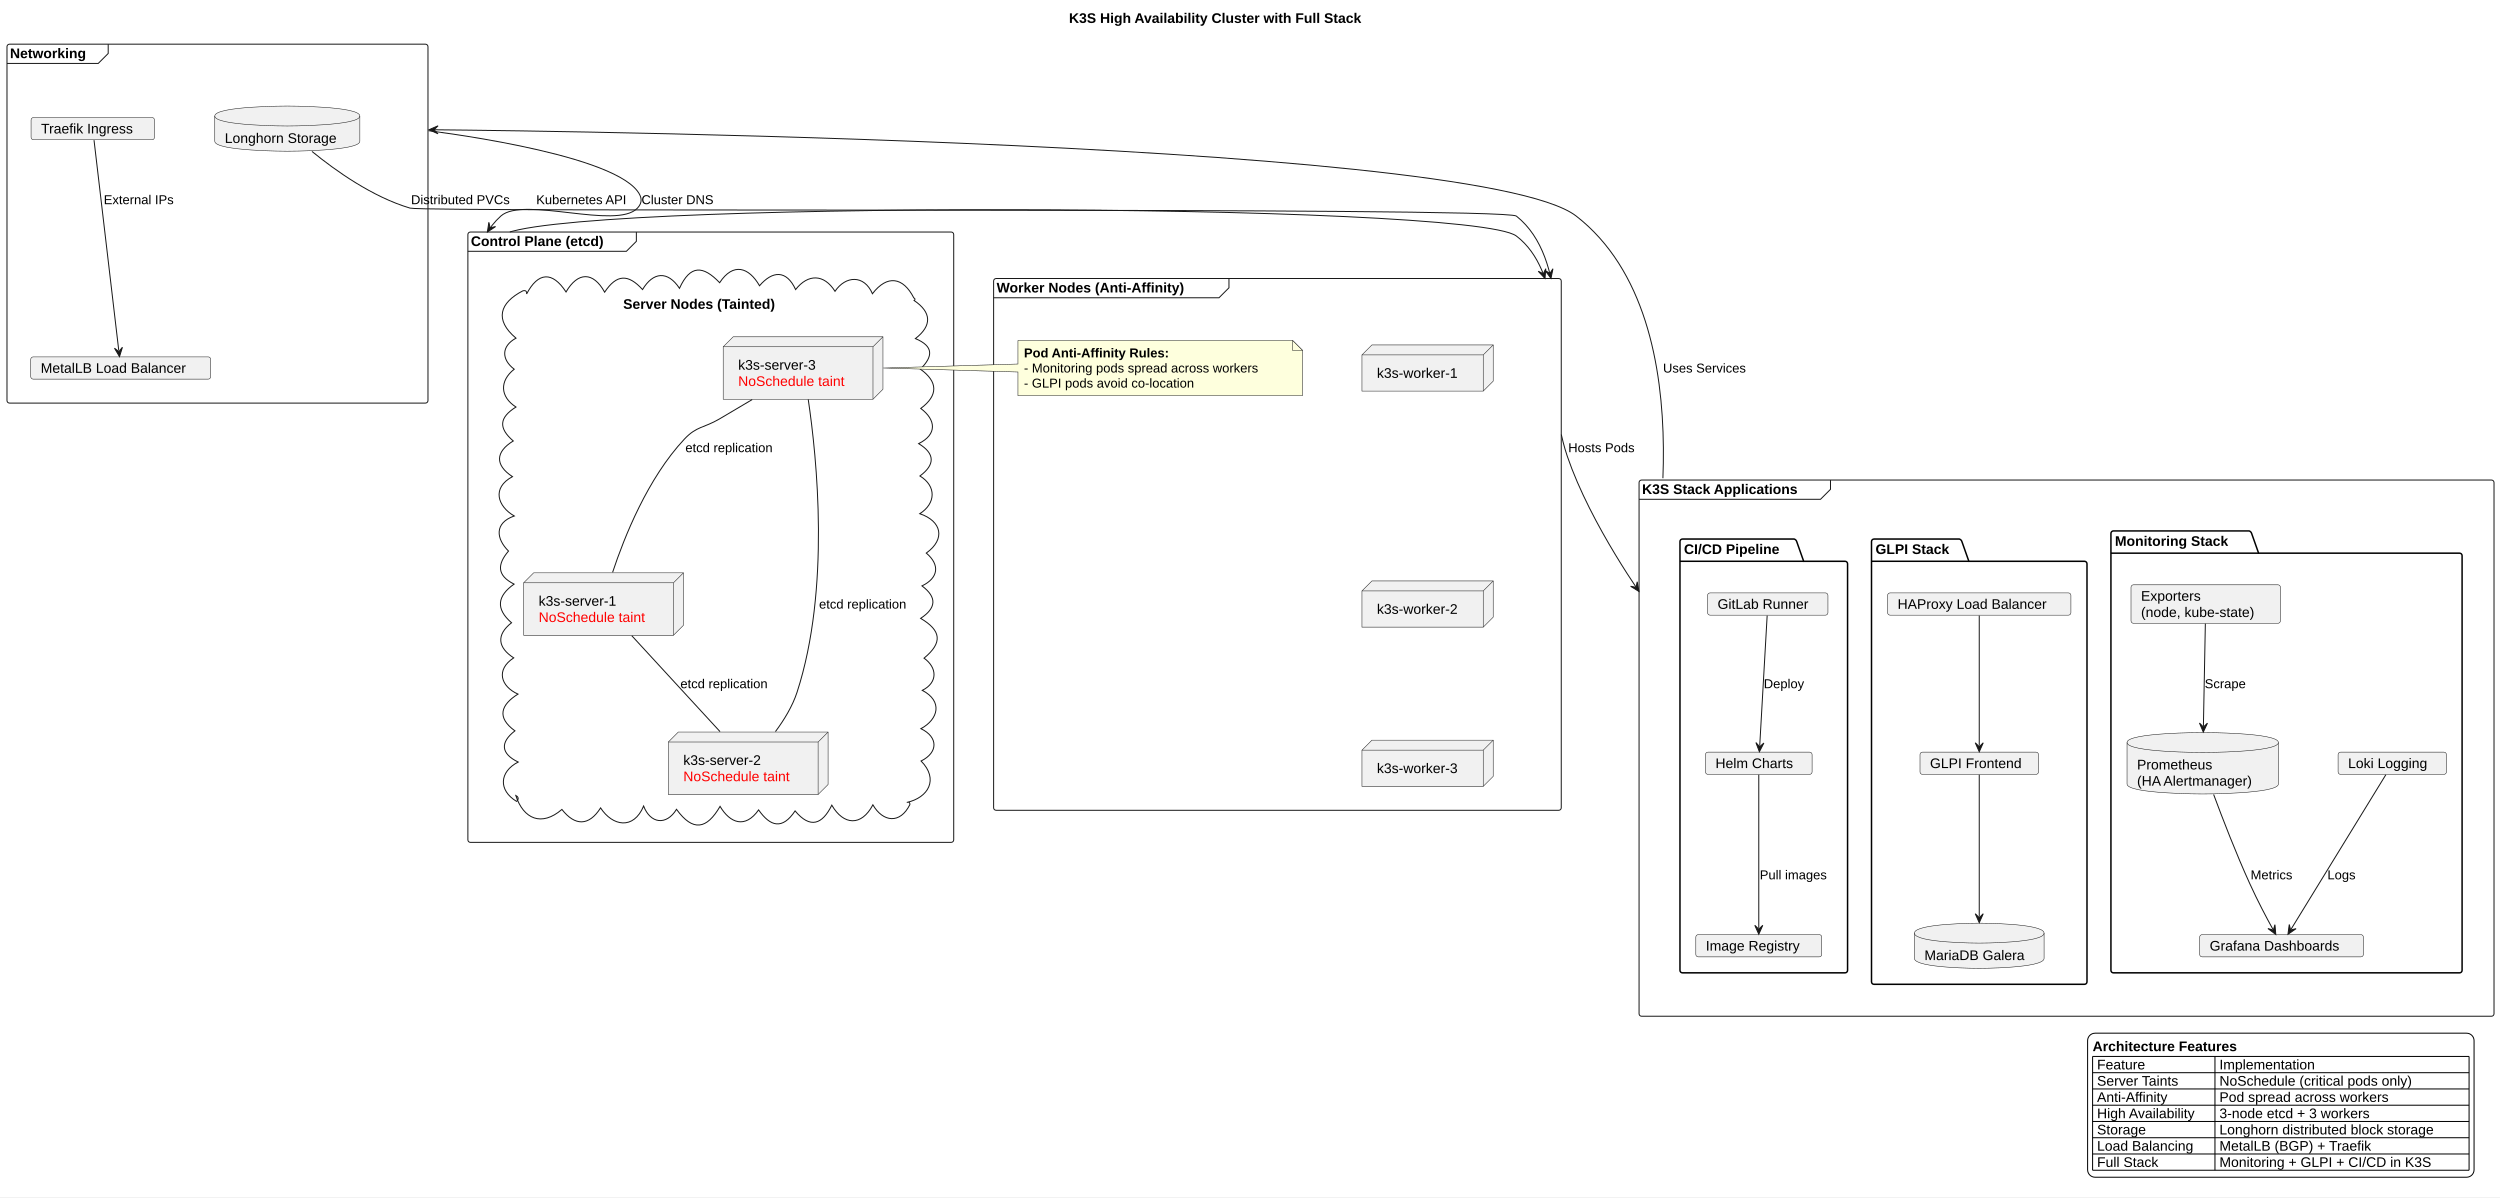
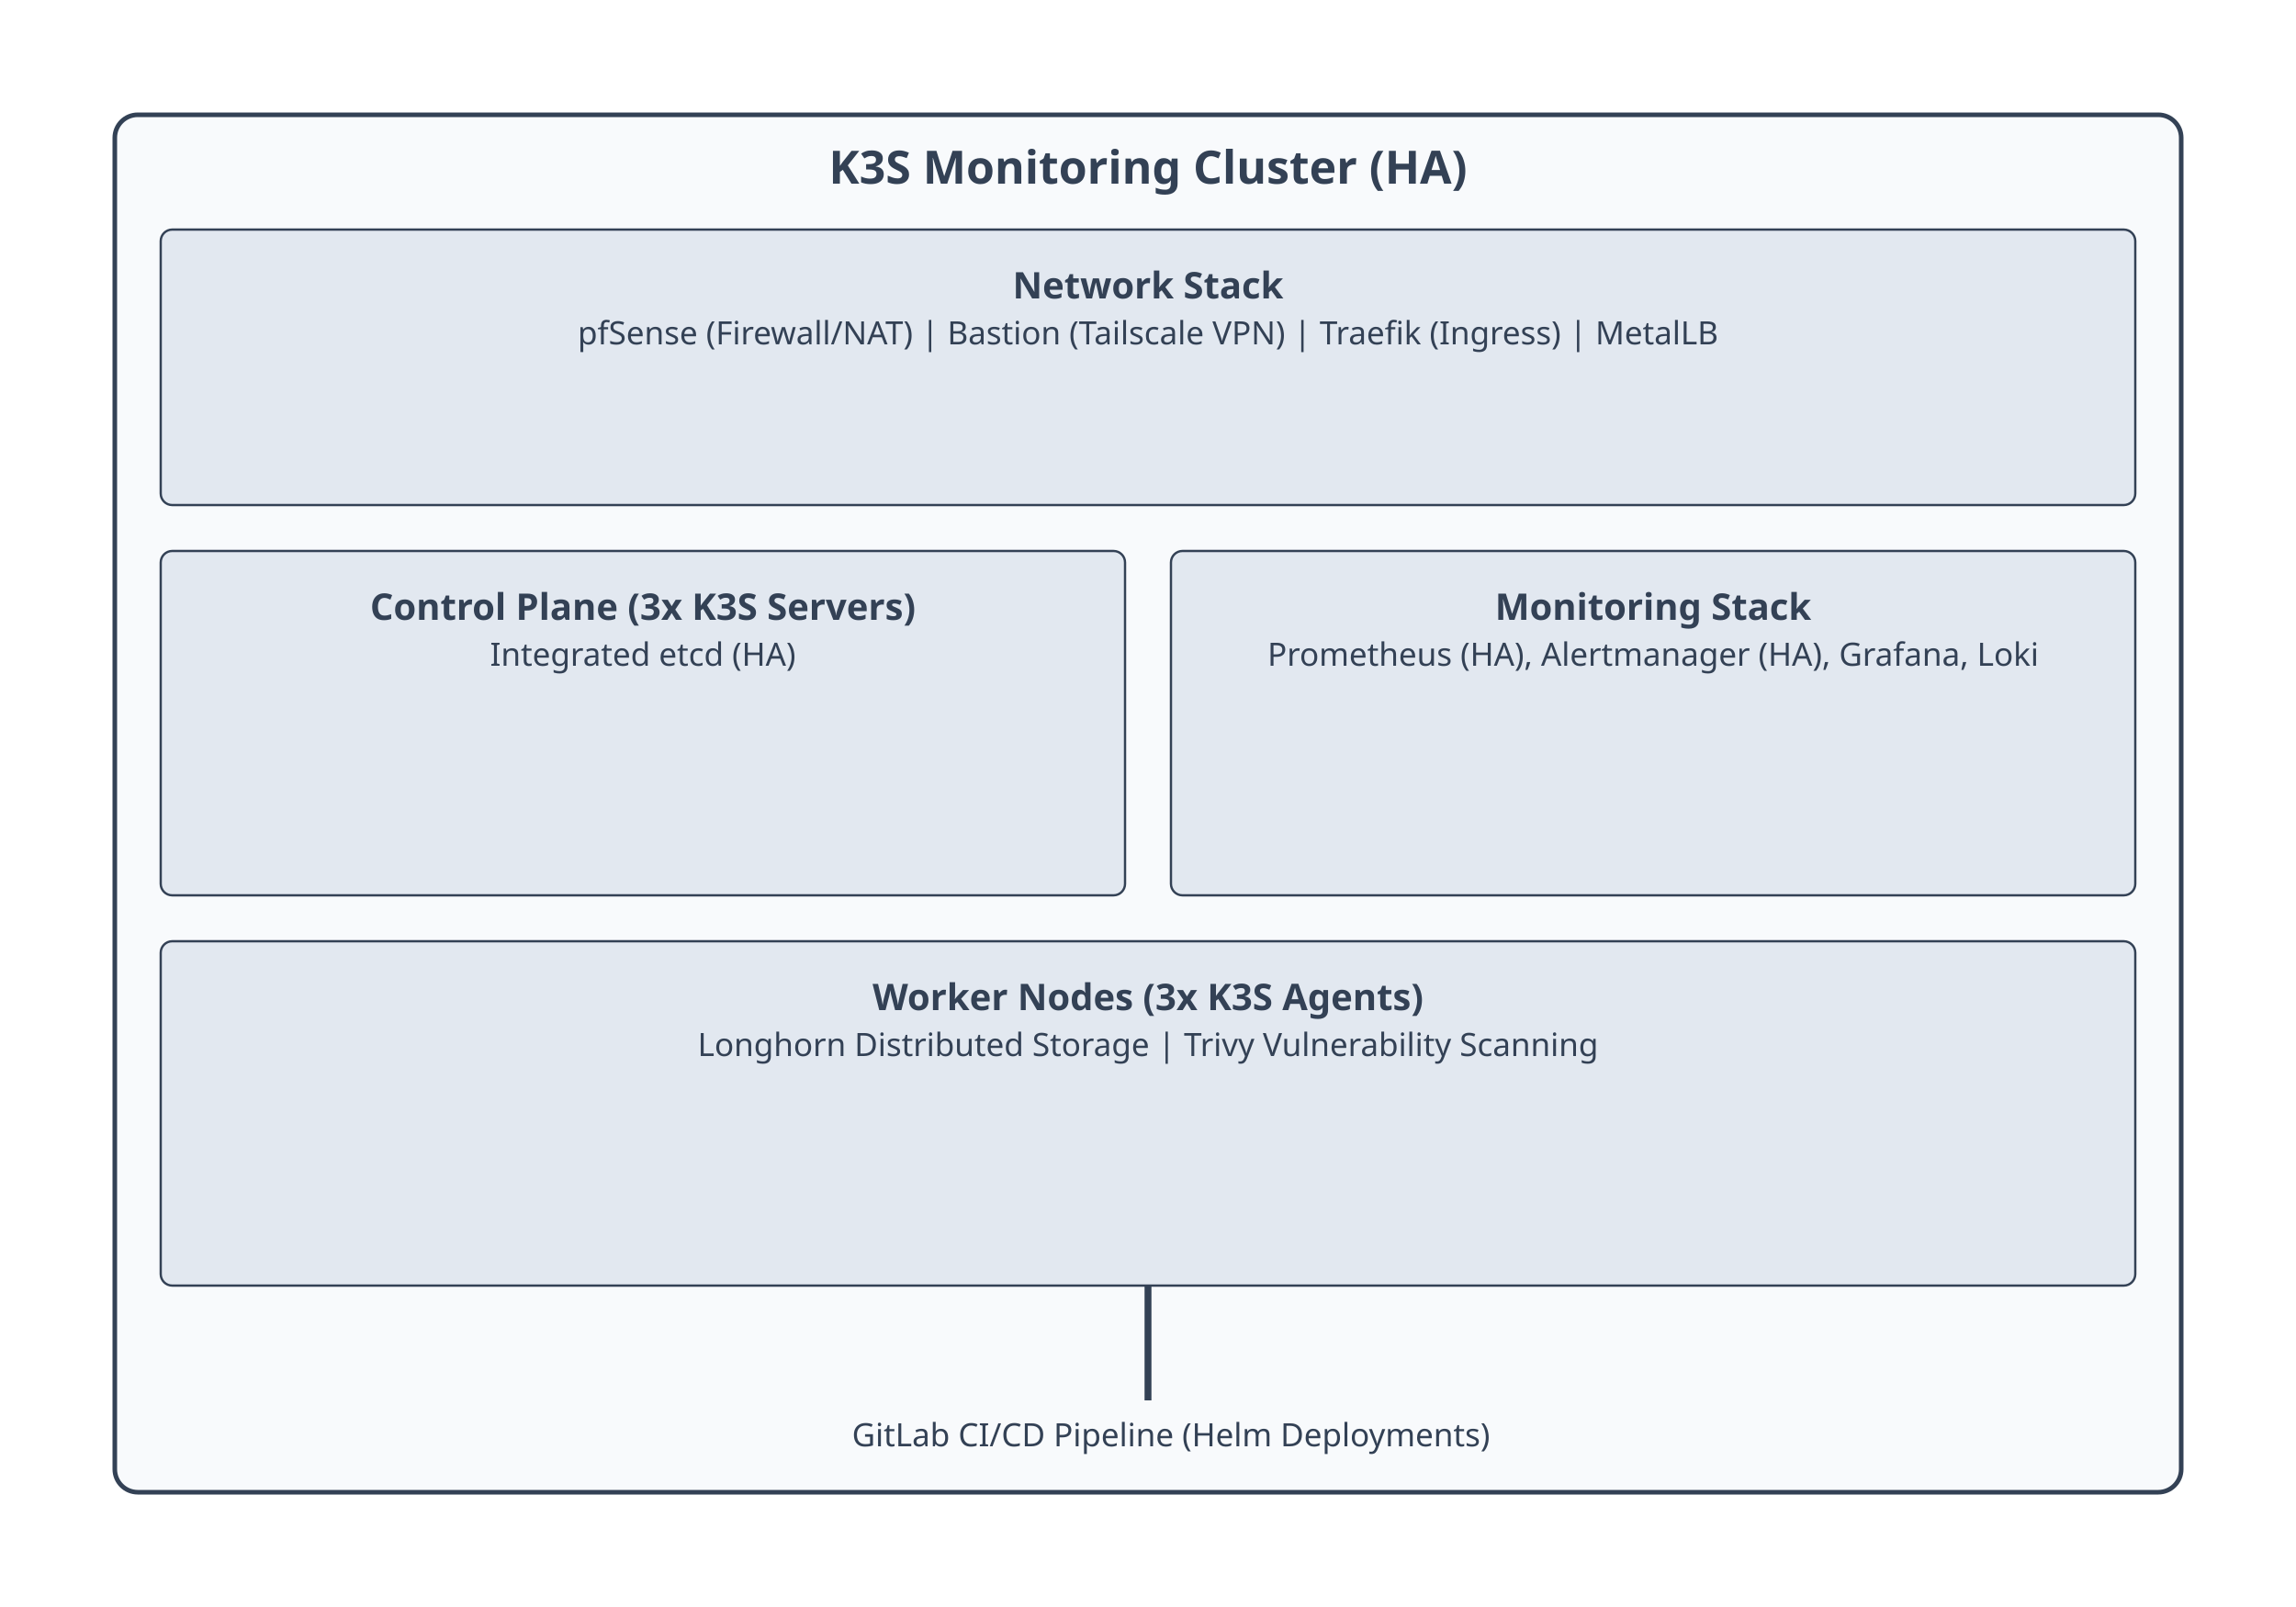
- <svg xmlns="http://www.w3.org/2000/svg" contentStyleType="text/css" data-diagram-type="DESCRIPTION" height="1200px" preserveAspectRatio="none" style="width:2506px;height:1200px;background:#FFFFFF;" version="1.1" viewBox="0 0 2506 1200" width="2506px" zoomAndPan="magnify">
-   <rect x="0.0" y="0.0" width="2506.0" height="1200.0" fill="white" />
-   <defs />
-   <g>
-     <g class="title" data-source-line="7">
-       <text fill="#000000" font-family="Arial" font-size="14" font-weight="bold" lengthAdjust="spacing" textLength="348.927" x="1071.537" y="22.995">K3S High Availability Cluster with Full Stack</text>
-     </g>
-     <g class="cluster" data-qualified-name="ControlPlane" data-source-line="10" id="ent0002">
-       <rect fill="none" height="611.78" rx="2.5" ry="2.5" style="stroke:#181818;stroke-width:1;" width="487" x="469" y="232.597" />
-       <path d="M637.894,232.597 L637.894,241.894 L627.894,251.894 L469,251.894" fill="none" style="stroke:#181818;stroke-width:1;" />
-       <text fill="#000000" font-family="Arial" font-size="14" font-weight="bold" lengthAdjust="spacing" textLength="158.894" x="472" y="246.592">Control Plane (etcd)</text>
-     </g>
-     <g class="cluster" data-qualified-name="ControlPlane.Servers" data-source-line="11" id="ent0003">
-       <path d="M527.848,294.733 C539.348,272.702 553.621,271.611 567.39,292.651 C579.192,272.382 594.525,271.983 606.102,292.862 C618.124,274.708 629.718,274.453 644.083,290.239 C654.7,272.474 669.283,271.132 681.107,288.985 C691.947,265.175 704.796,266.052 721.369,283.373 C735.029,262.707 750.678,267.859 761.347,286.421 C774.303,271.355 788.254,270.225 797.525,290.223 C810.027,274.315 825.995,274.513 837.011,291.981 C847.646,276.296 866.167,275.147 874.54,294.411 C889.313,275.166 905.286,277.636 916,298.597 C917.413,299.19 917.633,300.289 916.333,301.226 C933.813,313.102 934.448,326.379 917.616,339.408 C936.006,347.1 935.502,357.269 922.564,370.024 C940.335,382.656 940.576,396.432 922.968,409.427 C938.204,420.769 939.673,435.364 920.887,444.699 C937.412,454.766 937.409,465.805 922.157,477.118 C938.965,487.458 937.987,504.72 922.026,514.947 C943.801,522.322 948.204,540.207 928.529,554.412 C942.551,566.304 940.606,579.418 924.208,587.315 C939.594,598.855 938.412,609.594 922.86,619.852 C943.507,632.059 945.213,644.147 926.264,659.734 C939.462,669.164 940.306,684.135 924.539,692.016 C945.26,702.864 940.673,720.971 923.147,730.433 C940.554,738.804 940.578,754.288 923.31,762.833 C941.366,781.25 930.505,799.588 909,804.377 C910.807,803.533 912.251,804.457 912.067,806.495 C902.272,826.354 885.061,824.12 874.978,806.783 C863.538,828.564 845.581,827.425 833.797,807.12 C824.385,826.322 812.256,831.145 796.998,812.859 C784.194,832.018 772.251,828.654 760.423,811.865 C747.032,830.851 731.879,825.289 721.791,808.317 C708.398,831.422 694.616,833.98 678.126,811.269 C667.951,827.856 651.965,825.685 645.164,808.022 C635.031,832.216 613.982,828.174 602.035,809.862 C590.288,828.266 576.384,828.145 563.258,811.383 C543.012,828.845 524.752,821.178 517,797.377 C519.907,798.8 520.211,801.189 517.825,803.344 C499.273,792.128 500.566,773.575 519.417,763.868 C502.151,755.57 501.015,744.279 516.167,732.611 C497.431,719.032 502.256,706.409 519.208,695.778 C501.919,688.024 496.747,671.377 514.928,659.445 C499.019,649.198 497.15,636.439 512.767,624.255 C496.581,610.217 498.532,597.401 515.306,585.524 C498.116,576.897 498.282,565.828 509.736,552.387 C497.259,540.044 495.378,524.25 515.471,517.219 C498.835,507.585 492.631,489.125 513.683,477.782 C495.858,466.082 496.699,452.925 514.483,442.021 C499.344,428.968 500.5,418.523 517.198,408.013 C501.175,397.654 500.628,381.878 515.426,370.079 C502.597,360.351 502.333,347.095 517.217,338.963 C495.332,320.563 500.941,303.56 524,291.597 C526.617,290.762 528.319,291.779 527.848,294.733" fill="none" style="stroke:#181818;stroke-width:1;" />
-       <text fill="#000000" font-family="Arial" font-size="14" font-weight="bold" lengthAdjust="spacing" textLength="183.709" x="624.645" y="309.592">Server Nodes (Tainted)</text>
-     </g>
-     <g class="cluster" data-qualified-name="Workers" data-source-line="23" id="ent0010">
-       <rect fill="none" height="533.03" rx="2.5" ry="2.5" style="stroke:#181818;stroke-width:1;" width="569" x="996" y="279.197" />
-       <path d="M1231.907,279.197 L1231.907,288.494 L1221.907,298.494 L996,298.494" fill="none" style="stroke:#181818;stroke-width:1;" />
-       <text fill="#000000" font-family="Arial" font-size="14" font-weight="bold" lengthAdjust="spacing" textLength="225.907" x="999" y="293.192">Worker Nodes (Anti-Affinity)</text>
-     </g>
-     <g class="cluster" data-qualified-name="K3SStack" data-source-line="39" id="ent0019">
-       <rect fill="none" height="537.48" rx="2.5" ry="2.5" style="stroke:#181818;stroke-width:1;" width="857" x="1643" y="481.197" />
-       <path d="M1834.884,481.197 L1834.884,490.494 L1824.884,500.494 L1643,500.494" fill="none" style="stroke:#181818;stroke-width:1;" />
-       <text fill="#000000" font-family="Arial" font-size="14" font-weight="bold" lengthAdjust="spacing" textLength="181.884" x="1646" y="495.192">K3S Stack Applications</text>
-     </g>
-     <g class="cluster" data-qualified-name="K3SStack.Monitoring" data-source-line="40" id="ent0020">
-       <path d="M2118.5,532.197 L2254.523,532.197 A3.75,3.75 0 0 1 2257.023,534.697 L2264.023,554.494 L2465.5,554.494 A2.5,2.5 0 0 1 2468,556.994 L2468,972.677 A2.5,2.5 0 0 1 2465.5,975.177 L2118.5,975.177 A2.5,2.5 0 0 1 2116,972.677 L2116,534.697 A2.5,2.5 0 0 1 2118.5,532.197" fill="none" style="stroke:#000000;stroke-width:1.5;" />
-       <line style="stroke:#000000;stroke-width:1.5;" x1="2116" x2="2264.023" y1="554.494" y2="554.494" />
-       <text fill="#000000" font-family="Arial" font-size="14" font-weight="bold" lengthAdjust="spacing" textLength="135.023" x="2120" y="547.192">Monitoring Stack</text>
-     </g>
-     <g class="cluster" data-qualified-name="K3SStack.GLPI" data-source-line="51" id="ent0028">
-       <path d="M1878.5,540.337 L1964.088,540.337 A3.75,3.75 0 0 1 1966.588,542.837 L1973.588,562.634 L2089.5,562.634 A2.5,2.5 0 0 1 2092,565.134 L2092,984.177 A2.5,2.5 0 0 1 2089.5,986.677 L1878.5,986.677 A2.5,2.5 0 0 1 1876,984.177 L1876,542.837 A2.5,2.5 0 0 1 1878.5,540.337" fill="none" style="stroke:#000000;stroke-width:1.5;" />
-       <line style="stroke:#000000;stroke-width:1.5;" x1="1876" x2="1973.588" y1="562.634" y2="562.634" />
-       <text fill="#000000" font-family="Arial" font-size="14" font-weight="bold" lengthAdjust="spacing" textLength="84.588" x="1880" y="555.332">GLPI Stack</text>
-     </g>
-     <g class="cluster" data-qualified-name="K3SStack.CICD" data-source-line="60" id="ent0034">
-       <path d="M1686.5,540.337 L1798.502,540.337 A3.75,3.75 0 0 1 1801.002,542.837 L1808.002,562.634 L1849.5,562.634 A2.5,2.5 0 0 1 1852,565.134 L1852,972.677 A2.5,2.5 0 0 1 1849.5,975.177 L1686.5,975.177 A2.5,2.5 0 0 1 1684,972.677 L1684,542.837 A2.5,2.5 0 0 1 1686.5,540.337" fill="none" style="stroke:#000000;stroke-width:1.5;" />
-       <line style="stroke:#000000;stroke-width:1.5;" x1="1684" x2="1808.002" y1="562.634" y2="562.634" />
-       <text fill="#000000" font-family="Arial" font-size="14" font-weight="bold" lengthAdjust="spacing" textLength="111.002" x="1688" y="555.332">CI/CD Pipeline</text>
-     </g>
-     <g class="cluster" data-qualified-name="Networking" data-source-line="71" id="ent0040">
-       <rect fill="none" height="359.75" rx="2.5" ry="2.5" style="stroke:#181818;stroke-width:1;" width="422" x="7" y="44.297" />
-       <path d="M108.458,44.297 L108.458,53.594 L98.458,63.594 L7,63.594" fill="none" style="stroke:#181818;stroke-width:1;" />
-       <text fill="#000000" font-family="Arial" font-size="14" font-weight="bold" lengthAdjust="spacing" textLength="91.458" x="10" y="58.292">Networking</text>
-     </g>
-     <g class="entity" data-qualified-name="ControlPlane.Servers.S1" data-source-line="12" id="ent0004">
-       <polygon fill="#F1F1F1" points="524.93,584.197,534.93,574.197,685.072,574.197,685.072,626.791,675.072,636.791,524.93,636.791,524.93,584.197" style="stroke:#181818;stroke-width:0.5;" />
-       <line style="stroke:#181818;stroke-width:0.5;" x1="675.072" x2="685.072" y1="584.197" y2="574.197" />
-       <line style="stroke:#181818;stroke-width:0.5;" x1="524.93" x2="675.072" y1="584.197" y2="584.197" />
-       <line style="stroke:#181818;stroke-width:0.5;" x1="675.072" x2="675.072" y1="584.197" y2="636.791" />
-       <text fill="#000000" font-family="Arial" font-size="14" lengthAdjust="spacing" textLength="87.637" x="539.93" y="607.192">k3s-server-1</text>
-       <text fill="#FF0000" font-family="Arial" font-size="14" lengthAdjust="spacing" textLength="120.142" x="539.93" y="623.489">NoSchedule taint</text>
-     </g>
-     <g class="entity" data-qualified-name="ControlPlane.Servers.S2" data-source-line="13" id="ent0005">
-       <polygon fill="#F1F1F1" points="669.93,743.787,679.93,733.787,830.072,733.787,830.072,786.381,820.072,796.381,669.93,796.381,669.93,743.787" style="stroke:#181818;stroke-width:0.5;" />
-       <line style="stroke:#181818;stroke-width:0.5;" x1="820.072" x2="830.072" y1="743.787" y2="733.787" />
-       <line style="stroke:#181818;stroke-width:0.5;" x1="669.93" x2="820.072" y1="743.787" y2="743.787" />
-       <line style="stroke:#181818;stroke-width:0.5;" x1="820.072" x2="820.072" y1="743.787" y2="796.381" />
-       <text fill="#000000" font-family="Arial" font-size="14" lengthAdjust="spacing" textLength="87.637" x="684.93" y="766.782">k3s-server-2</text>
-       <text fill="#FF0000" font-family="Arial" font-size="14" lengthAdjust="spacing" textLength="120.142" x="684.93" y="783.079">NoSchedule taint</text>
-     </g>
-     <g class="entity" data-qualified-name="ControlPlane.Servers.S3" data-source-line="14" id="ent0006">
-       <polygon fill="#F1F1F1" points="724.93,347.597,734.93,337.597,885.072,337.597,885.072,390.191,875.072,400.191,724.93,400.191,724.93,347.597" style="stroke:#181818;stroke-width:0.5;" />
-       <line style="stroke:#181818;stroke-width:0.5;" x1="875.072" x2="885.072" y1="347.597" y2="337.597" />
-       <line style="stroke:#181818;stroke-width:0.5;" x1="724.93" x2="875.072" y1="347.597" y2="347.597" />
-       <line style="stroke:#181818;stroke-width:0.5;" x1="875.072" x2="875.072" y1="347.597" y2="400.191" />
-       <text fill="#000000" font-family="Arial" font-size="14" lengthAdjust="spacing" textLength="87.637" x="739.93" y="370.592">k3s-server-3</text>
-       <text fill="#FF0000" font-family="Arial" font-size="14" lengthAdjust="spacing" textLength="120.142" x="739.93" y="386.889">NoSchedule taint</text>
-     </g>
-     <g class="entity" data-qualified-name="Workers.GMN11" data-source-line="25" id="ent0012">
-       <path d="M1020.39,341.197 L1020.39,364.897 L885.41,368.897 L1020.39,372.897 L1020.39,396.595 A0,0 0 0 0 1020.39,396.595 L1305.611,396.595 A0,0 0 0 0 1305.611,396.595 L1305.611,351.197 L1295.611,341.197 L1020.39,341.197 A0,0 0 0 0 1020.39,341.197" fill="#FEFFDD" style="stroke:#181818;stroke-width:0.5;" />
-       <path d="M1295.611,341.197 L1295.611,351.197 L1305.611,351.197 L1295.611,341.197" fill="#FEFFDD" style="stroke:#181818;stroke-width:0.5;" />
-       <text fill="#000000" font-family="Arial" font-size="13" font-weight="bold" lengthAdjust="spacing" textLength="171.901" x="1026.39" y="358.264">Pod Anti-Affinity Rules:</text>
-       <text fill="#000000" font-family="Arial" font-size="13" lengthAdjust="spacing" textLength="264.221" x="1026.39" y="373.397">- Monitoring pods spread across workers</text>
-       <text fill="#000000" font-family="Arial" font-size="13" lengthAdjust="spacing" textLength="188.291" x="1026.39" y="388.529">- GLPI pods avoid co-location</text>
-     </g>
-     <g class="entity" data-qualified-name="Workers.W1" data-source-line="30" id="ent0014">
-       <polygon fill="#F1F1F1" points="1365.22,355.747,1375.22,345.747,1496.787,345.747,1496.787,382.044,1486.787,392.044,1365.22,392.044,1365.22,355.747" style="stroke:#181818;stroke-width:0.5;" />
-       <line style="stroke:#181818;stroke-width:0.5;" x1="1486.787" x2="1496.787" y1="355.747" y2="345.747" />
-       <line style="stroke:#181818;stroke-width:0.5;" x1="1365.22" x2="1486.787" y1="355.747" y2="355.747" />
-       <line style="stroke:#181818;stroke-width:0.5;" x1="1486.787" x2="1486.787" y1="355.747" y2="392.044" />
-       <text fill="#000000" font-family="Arial" font-size="14" lengthAdjust="spacing" textLength="91.567" x="1380.22" y="378.742">k3s-worker-1</text>
-     </g>
-     <g class="entity" data-qualified-name="Workers.W2" data-source-line="31" id="ent0015">
-       <polygon fill="#F1F1F1" points="1365.22,592.337,1375.22,582.337,1496.787,582.337,1496.787,618.634,1486.787,628.634,1365.22,628.634,1365.22,592.337" style="stroke:#181818;stroke-width:0.5;" />
-       <line style="stroke:#181818;stroke-width:0.5;" x1="1486.787" x2="1496.787" y1="592.337" y2="582.337" />
-       <line style="stroke:#181818;stroke-width:0.5;" x1="1365.22" x2="1486.787" y1="592.337" y2="592.337" />
-       <line style="stroke:#181818;stroke-width:0.5;" x1="1486.787" x2="1486.787" y1="592.337" y2="628.634" />
-       <text fill="#000000" font-family="Arial" font-size="14" lengthAdjust="spacing" textLength="91.567" x="1380.22" y="615.332">k3s-worker-2</text>
-     </g>
-     <g class="entity" data-qualified-name="Workers.W3" data-source-line="32" id="ent0016">
-       <polygon fill="#F1F1F1" points="1365.22,751.937,1375.22,741.937,1496.787,741.937,1496.787,778.234,1486.787,788.234,1365.22,788.234,1365.22,751.937" style="stroke:#181818;stroke-width:0.5;" />
-       <line style="stroke:#181818;stroke-width:0.5;" x1="1486.787" x2="1496.787" y1="751.937" y2="741.937" />
-       <line style="stroke:#181818;stroke-width:0.5;" x1="1365.22" x2="1486.787" y1="751.937" y2="751.937" />
-       <line style="stroke:#181818;stroke-width:0.5;" x1="1486.787" x2="1486.787" y1="751.937" y2="788.234" />
-       <text fill="#000000" font-family="Arial" font-size="14" lengthAdjust="spacing" textLength="91.567" x="1380.22" y="774.932">k3s-worker-3</text>
-     </g>
-     <g class="entity" data-qualified-name="K3SStack.Monitoring.Prometheus" data-source-line="41" id="ent0021">
-       <path d="M2132.14,744.287 C2132.14,734.287 2208.004,734.287 2208.004,734.287 C2208.004,734.287 2283.869,734.287 2283.869,744.287 L2283.869,785.881 C2283.869,795.881 2208.004,795.881 2208.004,795.881 C2208.004,795.881 2132.14,795.881 2132.14,785.881 L2132.14,744.287" fill="#F1F1F1" style="stroke:#181818;stroke-width:0.5;" />
-       <path d="M2132.14,744.287 C2132.14,754.287 2208.004,754.287 2208.004,754.287 C2208.004,754.287 2283.869,754.287 2283.869,744.287" fill="none" style="stroke:#181818;stroke-width:0.5;" />
-       <text fill="#000000" font-family="Arial" font-size="14" lengthAdjust="spacing" textLength="84.157" x="2142.14" y="771.282">Prometheus</text>
-       <text fill="#000000" font-family="Arial" font-size="14" lengthAdjust="spacing" textLength="131.728" x="2142.14" y="787.579">(HA Alertmanager)</text>
-     </g>
-     <g class="entity" data-qualified-name="K3SStack.Monitoring.Grafana" data-source-line="42" id="ent0022">
-       <rect fill="#F1F1F1" height="22.297" rx="2.5" ry="2.5" style="stroke:#181818;stroke-width:0.5;" width="164.088" x="2204.96" y="936.877" />
-       <text fill="#000000" font-family="Arial" font-size="14" lengthAdjust="spacing" textLength="144.088" x="2214.96" y="952.872">Grafana Dashboards</text>
-     </g>
-     <g class="entity" data-qualified-name="K3SStack.Monitoring.Loki" data-source-line="43" id="ent0023">
-       <rect fill="#F1F1F1" height="22.297" rx="2.5" ry="2.5" style="stroke:#181818;stroke-width:0.5;" width="108.601" x="2343.7" y="753.937" />
-       <text fill="#000000" font-family="Arial" font-size="14" lengthAdjust="spacing" textLength="88.601" x="2353.7" y="769.932">Loki Logging</text>
-     </g>
-     <g class="entity" data-qualified-name="K3SStack.Monitoring.Exporters" data-source-line="44" id="ent0024">
-       <rect fill="#F1F1F1" height="38.594" rx="2.5" ry="2.5" style="stroke:#181818;stroke-width:0.5;" width="149.76" x="2136.12" y="586.197" />
-       <text fill="#000000" font-family="Arial" font-size="14" lengthAdjust="spacing" textLength="67.491" x="2146.12" y="602.192">Exporters</text>
-       <text fill="#000000" font-family="Arial" font-size="14" lengthAdjust="spacing" textLength="129.76" x="2146.12" y="618.489">(node, kube-state)</text>
-     </g>
-     <g class="entity" data-qualified-name="K3SStack.GLPI.GLPI_FE" data-source-line="52" id="ent0029">
-       <rect fill="#F1F1F1" height="22.297" rx="2.5" ry="2.5" style="stroke:#181818;stroke-width:0.5;" width="118.779" x="1924.61" y="753.937" />
-       <text fill="#000000" font-family="Arial" font-size="14" lengthAdjust="spacing" textLength="98.779" x="1934.61" y="769.932">GLPI Frontend</text>
-     </g>
-     <g class="entity" data-qualified-name="K3SStack.GLPI.GLPI_HAP" data-source-line="53" id="ent0030">
-       <rect fill="#F1F1F1" height="22.297" rx="2.5" ry="2.5" style="stroke:#181818;stroke-width:0.5;" width="183.762" x="1892.12" y="594.337" />
-       <text fill="#000000" font-family="Arial" font-size="14" lengthAdjust="spacing" textLength="163.762" x="1902.12" y="610.332">HAProxy Load Balancer</text>
-     </g>
-     <g class="entity" data-qualified-name="K3SStack.GLPI.GLPI_DB" data-source-line="54" id="ent0031">
-       <path d="M1919.01,935.377 C1919.01,925.377 1984.002,925.377 1984.002,925.377 C1984.002,925.377 2048.993,925.377 2048.993,935.377 L2048.993,960.674 C2048.993,970.674 1984.002,970.674 1984.002,970.674 C1984.002,970.674 1919.01,970.674 1919.01,960.674 L1919.01,935.377" fill="#F1F1F1" style="stroke:#181818;stroke-width:0.5;" />
-       <path d="M1919.01,935.377 C1919.01,945.377 1984.002,945.377 1984.002,945.377 C1984.002,945.377 2048.993,945.377 2048.993,935.377" fill="none" style="stroke:#181818;stroke-width:0.5;" />
-       <text fill="#000000" font-family="Arial" font-size="14" lengthAdjust="spacing" textLength="109.983" x="1929.01" y="962.372">MariaDB Galera</text>
-     </g>
-     <g class="entity" data-qualified-name="K3SStack.CICD.GitLab" data-source-line="61" id="ent0035">
-       <rect fill="#F1F1F1" height="22.297" rx="2.5" ry="2.5" style="stroke:#181818;stroke-width:0.5;" width="120.659" x="1711.67" y="594.337" />
-       <text fill="#000000" font-family="Arial" font-size="14" lengthAdjust="spacing" textLength="100.659" x="1721.67" y="610.332">GitLab Runner</text>
-     </g>
-     <g class="entity" data-qualified-name="K3SStack.CICD.Helm" data-source-line="62" id="ent0036">
-       <rect fill="#F1F1F1" height="22.297" rx="2.5" ry="2.5" style="stroke:#181818;stroke-width:0.5;" width="106.885" x="1709.56" y="753.937" />
-       <text fill="#000000" font-family="Arial" font-size="14" lengthAdjust="spacing" textLength="86.885" x="1719.56" y="769.932">Helm Charts</text>
-     </g>
-     <g class="entity" data-qualified-name="K3SStack.CICD.Registry" data-source-line="63" id="ent0037">
-       <rect fill="#F1F1F1" height="22.297" rx="2.5" ry="2.5" style="stroke:#181818;stroke-width:0.5;" width="126.237" x="1699.88" y="936.877" />
-       <text fill="#000000" font-family="Arial" font-size="14" lengthAdjust="spacing" textLength="106.237" x="1709.88" y="952.872">Image Registry</text>
-     </g>
-     <g class="entity" data-qualified-name="Networking.Traefik" data-source-line="72" id="ent0041">
-       <rect fill="#F1F1F1" height="22.297" rx="2.5" ry="2.5" style="stroke:#181818;stroke-width:0.5;" width="123.722" x="31.14" y="117.797" />
-       <text fill="#000000" font-family="Arial" font-size="14" lengthAdjust="spacing" textLength="103.722" x="41.14" y="133.792">Traefik Ingress</text>
-     </g>
-     <g class="entity" data-qualified-name="Networking.MetalLB" data-source-line="73" id="ent0042">
-       <rect fill="#F1F1F1" height="22.297" rx="2.5" ry="2.5" style="stroke:#181818;stroke-width:0.5;" width="180.378" x="30.81" y="357.747" />
-       <text fill="#000000" font-family="Arial" font-size="14" lengthAdjust="spacing" textLength="160.378" x="40.81" y="373.742">MetalLB Load Balancer</text>
-     </g>
-     <g class="entity" data-qualified-name="Networking.Longhorn" data-source-line="74" id="ent0043">
-       <path d="M215.29,116.297 C215.29,106.297 288,106.297 288,106.297 C288,106.297 360.709,106.297 360.709,116.297 L360.709,141.594 C360.709,151.594 288,151.594 288,151.594 C288,151.594 215.29,151.594 215.29,141.594 L215.29,116.297" fill="#F1F1F1" style="stroke:#181818;stroke-width:0.5;" />
-       <path d="M215.29,116.297 C215.29,126.297 288,126.297 288,126.297 C288,126.297 360.709,126.297 360.709,116.297" fill="none" style="stroke:#181818;stroke-width:0.5;" />
-       <text fill="#000000" font-family="Arial" font-size="14" lengthAdjust="spacing" textLength="125.419" x="225.29" y="143.292">Longhorn Storage</text>
-     </g>
-     <g class="link" data-entity-1="ent0004" data-entity-2="ent0005" data-link-type="association" data-source-line="16" id="lnk7">
-       <path d="M633.3,637.247 C658.85,665.017 696.24,705.657 721.77,733.397" fill="none" id="S1-S2" style="stroke:#181818;stroke-width:1;" />
-       <text fill="#000000" font-family="Arial" font-size="13" lengthAdjust="spacing" textLength="101.461" x="682" y="689.854">etcd replication</text>
-     </g>
-     <g class="link" data-entity-1="ent0005" data-entity-2="ent0006" data-link-type="association" data-source-line="17" id="lnk8">
-       <path d="M777.3,733.347 C785.93,721.757 794.41,707.937 799,693.787 C832.49,590.537 818.89,458.877 810.17,400.327" fill="none" id="S2-S3" style="stroke:#181818;stroke-width:1;" />
-       <text fill="#000000" font-family="Arial" font-size="13" lengthAdjust="spacing" textLength="101.461" x="821" y="610.054">etcd replication</text>
-     </g>
-     <g class="link" data-entity-1="ent0006" data-entity-2="ent0004" data-link-type="association" data-source-line="18" id="lnk9">
-       <path d="M753.99,400.527 C743.12,406.997 731.7,413.777 721,420.047 C705.52,429.127 698.28,427.097 686,440.197 C649.35,479.287 625.85,538.097 614.07,573.727" fill="none" id="S3-S1" style="stroke:#181818;stroke-width:1;" />
-       <text fill="#000000" font-family="Arial" font-size="13" lengthAdjust="spacing" textLength="101.461" x="687" y="453.264">etcd replication</text>
-     </g>
-     <g class="link" data-entity-1="ent0021" data-entity-2="ent0022" data-link-type="dependency" data-source-line="46" id="lnk25">
-       <path d="M2218.93,796.347 C2227.96,820.677 2241.45,855.597 2255,885.377 C2263.39,903.817 2271.652,919.353 2278.332,931.463" fill="none" id="Prometheus-to-Grafana" style="stroke:#181818;stroke-width:1;" />
-       <polygon fill="#181818" points="2281.23,936.717,2280.385,926.904,2278.815,932.339,2273.381,930.768,2281.23,936.717" style="stroke:#181818;stroke-width:1;" />
-       <text fill="#000000" font-family="Arial" font-size="13" lengthAdjust="spacing" textLength="47.188" x="2256" y="881.444">Metrics</text>
-     </g>
-     <g class="link" data-entity-1="ent0024" data-entity-2="ent0021" data-link-type="dependency" data-source-line="47" id="lnk26">
-       <path d="M2210.64,625.187 C2210.13,652.007 2209.304,695.718 2208.694,727.818" fill="none" id="Exporters-to-Prometheus" style="stroke:#181818;stroke-width:1;" />
-       <polygon fill="#181818" points="2208.58,733.817,2212.75,724.894,2208.675,728.818,2204.752,724.742,2208.58,733.817" style="stroke:#181818;stroke-width:1;" />
-       <text fill="#000000" font-family="Arial" font-size="13" lengthAdjust="spacing" textLength="44.96" x="2210" y="689.854">Scrape</text>
-     </g>
-     <g class="link" data-entity-1="ent0023" data-entity-2="ent0022" data-link-type="dependency" data-source-line="48" id="lnk27">
-       <path d="M2391.55,776.597 C2371.93,808.577 2316.247,899.352 2296.607,931.372" fill="none" id="Loki-to-Grafana" style="stroke:#181818;stroke-width:1;" />
-       <polygon fill="#181818" points="2293.47,936.487,2301.585,930.906,2296.084,932.225,2294.766,926.724,2293.47,936.487" style="stroke:#181818;stroke-width:1;" />
-       <text fill="#000000" font-family="Arial" font-size="13" lengthAdjust="spacing" textLength="30.221" x="2333" y="881.444">Logs</text>
-     </g>
-     <g class="link" data-entity-1="ent0030" data-entity-2="ent0029" data-link-type="dependency" data-source-line="56" id="lnk32">
-       <path d="M1984,617.077 C1984,645.787 1984,718.887 1984,747.547" fill="none" id="GLPI_HAP-to-GLPI_FE" style="stroke:#181818;stroke-width:1;" />
-       <polygon fill="#181818" points="1984,753.547,1988,744.547,1984,748.547,1980,744.547,1984,753.547" style="stroke:#181818;stroke-width:1;" />
-     </g>
-     <g class="link" data-entity-1="ent0029" data-entity-2="ent0031" data-link-type="dependency" data-source-line="57" id="lnk33">
-       <path d="M1984,776.597 C1984,805.327 1984,879.677 1984,918.907" fill="none" id="GLPI_FE-to-GLPI_DB" style="stroke:#181818;stroke-width:1;" />
-       <polygon fill="#181818" points="1984,924.907,1988,915.907,1984,919.907,1980,915.907,1984,924.907" style="stroke:#181818;stroke-width:1;" />
-     </g>
-     <g class="link" data-entity-1="ent0035" data-entity-2="ent0036" data-link-type="dependency" data-source-line="65" id="lnk38">
-       <path d="M1771.4,617.077 C1769.76,645.787 1765.583,718.897 1763.943,747.557" fill="none" id="GitLab-to-Helm" style="stroke:#181818;stroke-width:1;" />
-       <polygon fill="#181818" points="1763.6,753.547,1768.108,744.79,1763.886,748.555,1760.121,744.333,1763.6,753.547" style="stroke:#181818;stroke-width:1;" />
-       <text fill="#000000" font-family="Arial" font-size="13" lengthAdjust="spacing" textLength="45.519" x="1768" y="689.854">Deploy</text>
-     </g>
-     <g class="link" data-entity-1="ent0036" data-entity-2="ent0037" data-link-type="dependency" data-source-line="66" id="lnk39">
-       <path d="M1763,776.597 C1763,808.577 1763,898.467 1763,930.487" fill="none" id="Helm-to-Registry" style="stroke:#181818;stroke-width:1;" />
-       <polygon fill="#181818" points="1763,936.487,1767,927.487,1763,931.487,1759,927.487,1763,936.487" style="stroke:#181818;stroke-width:1;" />
-       <text fill="#000000" font-family="Arial" font-size="13" lengthAdjust="spacing" textLength="74.699" x="1764" y="881.444">Pull images</text>
-     </g>
-     <g class="link" data-entity-1="ent0041" data-entity-2="ent0042" data-link-type="dependency" data-source-line="76" id="lnk44">
-       <path d="M94.24,140.477 C98.87,179.877 114.457,312.338 119.078,351.528" fill="none" id="Traefik-to-MetalLB" style="stroke:#181818;stroke-width:1;" />
-       <polygon fill="#181818" points="119.78,357.487,122.699,348.08,119.195,352.521,114.754,349.017,119.78,357.487" style="stroke:#181818;stroke-width:1;" />
-       <text fill="#000000" font-family="Arial" font-size="13" lengthAdjust="spacing" textLength="76.743" x="104" y="204.664">External IPs</text>
-     </g>
-     <g class="link" data-entity-1="ent0043" data-entity-2="ent0010" data-link-type="dependency" data-source-line="77" id="lnk45">
-       <path d="M312.74,151.807 C336.19,170.957 373.33,197.437 411,208.597 C425.77,212.977 1507.92,207.047 1520,216.597 C1533.362,227.164 1542.389,241.694 1548.404,257.595 C1549.908,261.57 1551.223,265.631 1552.371,269.738 C1552.945,271.791 1553.477,273.855 1553.97,275.926 C1554.217,276.962 1553.171,272.137 1553.398,273.175" fill="none" id="Longhorn-to-Workers" style="stroke:#181818;stroke-width:1;" />
-       <polygon fill="#181818" points="1554.68,279.036,1556.664,269.389,1553.611,274.152,1548.849,271.099,1554.68,279.036" style="stroke:#181818;stroke-width:1;" />
-       <text fill="#000000" font-family="Arial" font-size="13" lengthAdjust="spacing" textLength="109.002" x="412" y="204.664">Distributed PVCs</text>
-     </g>
-     <g class="link" data-entity-1="ent0002" data-entity-2="ent0010" data-link-type="dependency" data-source-line="81" id="lnk46">
-       <path d="M511.053,232.531 C511.913,232.272 512.822,232.016 513.781,231.762 C515.698,231.253 517.812,230.754 520.114,230.264 C529.325,228.304 541.563,226.491 556.398,224.823 C586.067,221.488 626.119,218.736 673.099,216.555 C767.057,212.193 888.722,210.116 1010.434,210.236 C1253.858,210.474 1497.47,219.497 1520,236.587 C1531.59,245.382 1539.757,257.498 1545.476,270.852 C1546.19,272.521 1546.867,274.21 1547.507,275.914 C1547.827,276.766 1548.138,277.622 1548.44,278.481 C1548.515,278.696 1546.629,273.24 1546.704,273.455" fill="none" id="ControlPlane-to-Workers" style="stroke:#181818;stroke-width:1;" />
-       <polygon fill="#181818" points="1548.665,279.126,1549.503,269.313,1547.031,274.401,1541.943,271.928,1548.665,279.126" style="stroke:#181818;stroke-width:1;" />
-       <text fill="#000000" font-family="Arial" font-size="13" lengthAdjust="spacing" textLength="99.163" x="537.5" y="204.664">Kubernetes API</text>
-     </g>
-     <g class="link" data-entity-1="ent0010" data-entity-2="ent0019" data-link-type="dependency" data-source-line="82" id="lnk47">
-       <path d="M1565.059,435.574 C1565.092,435.724 1565.126,435.875 1565.159,436.026 C1565.697,438.436 1566.27,440.841 1566.879,443.226 C1568.099,447.998 1569.466,452.692 1571,457.197 C1582.82,491.902 1602.385,528.124 1619.207,555.964 C1627.619,569.884 1635.344,581.709 1641.073,590.2 C1641.431,590.731 1641.782,591.248 1642.124,591.753 C1642.295,592.005 1642.464,592.254 1642.631,592.499 C1642.715,592.622 1639.42,587.785 1639.502,587.906" fill="none" id="Workers-to-K3SStack" style="stroke:#181818;stroke-width:1;" />
-       <polygon fill="#181818" points="1642.88,592.865,1641.12,583.175,1640.065,588.732,1634.508,587.678,1642.88,592.865" style="stroke:#181818;stroke-width:1;" />
-       <text fill="#000000" font-family="Arial" font-size="13" lengthAdjust="spacing" textLength="71.322" x="1572" y="453.264">Hosts Pods</text>
-     </g>
-     <g class="link" data-entity-1="ent0019" data-entity-2="ent0040" data-link-type="dependency" data-source-line="83" id="lnk48">
-       <path d="M1666.896,479.37 C1667.281,469.494 1667.461,459.309 1667.371,448.924 C1666.65,365.847 1648.64,269.967 1580,216.597 C1529.225,177.117 1241.535,155.469 965.515,143.684 C827.505,137.792 692.413,134.365 591.311,132.407 C540.76,131.429 498.706,130.817 469.035,130.449 C454.199,130.264 442.459,130.141 434.3,130.062 C433.28,130.053 432.316,130.043 431.409,130.035 C430.955,130.031 436.515,130.082 436.091,130.078" fill="none" id="K3SStack-to-Networking" style="stroke:#181818;stroke-width:1;" />
-       <polygon fill="#181818" points="430.091,130.023,439.054,134.105,435.091,130.069,439.127,126.105,430.091,130.023" style="stroke:#181818;stroke-width:1;" />
-       <text fill="#000000" font-family="Arial" font-size="13" lengthAdjust="spacing" textLength="90.01" x="1667" y="373.464">Uses Services</text>
-     </g>
-     <g class="link" data-entity-1="ent0040" data-entity-2="ent0002" data-link-type="dependency" data-source-line="84" id="lnk49">
-       <path d="M429.394,130.988 C429.555,131.008 429.72,131.03 429.886,131.051 C430.218,131.094 430.559,131.138 430.909,131.184 C436.495,131.911 444.199,132.957 453.376,134.317 C471.732,137.039 495.983,141.017 520.991,146.209 C571.008,156.594 624.05,171.837 639,191.597 C643.56,197.627 644.18,203.107 639,208.597 C618.07,230.787 524.67,196.197 502,216.597 C498.883,219.402 496.055,222.434 493.492,225.656 C492.211,227.267 490.996,228.925 489.844,230.625 C489.556,231.05 489.272,231.478 488.992,231.908 C488.852,232.123 491.94,227.281 491.802,227.497" fill="none" id="Networking-to-ControlPlane" style="stroke:#181818;stroke-width:1;" />
-       <polygon fill="#181818" points="488.575,232.555,496.788,227.12,491.264,228.34,490.043,222.817,488.575,232.555" style="stroke:#181818;stroke-width:1;" />
-       <text fill="#000000" font-family="Arial" font-size="13" lengthAdjust="spacing" textLength="78.26" x="643" y="204.664">Cluster DNS</text>
-     </g>
-     <g class="legend" data-source-line="87">
-       <rect fill="none" height="144.375" rx="7.5" ry="7.5" style="stroke:#000000;stroke-width:1;" width="387.385" x="2092.615" y="1035.677" />
-       <text fill="#000000" font-family="Arial" font-size="14" font-weight="bold" lengthAdjust="spacing" textLength="173.12" x="2097.615" y="1053.672">Architecture Features</text>
-       <text fill="#000000" font-family="Arial" font-size="14" lengthAdjust="spacing" textLength="53.977" x="2102.065" y="1071.969">Feature</text>
-       <text fill="#000000" font-family="Arial" font-size="14" lengthAdjust="spacing" textLength="111.166" x="2224.723" y="1071.969">Implementation</text>
-       <text fill="#000000" font-family="Arial" font-size="14" lengthAdjust="spacing" textLength="93.037" x="2102.065" y="1088.266">Server Taints</text>
-       <text fill="#000000" font-family="Arial" font-size="14" lengthAdjust="spacing" textLength="217.779" x="2224.723" y="1088.266">NoSchedule (critical pods only)</text>
-       <text fill="#000000" font-family="Arial" font-size="14" lengthAdjust="spacing" textLength="82.742" x="2102.065" y="1104.563">Anti-Affinity</text>
-       <text fill="#000000" font-family="Arial" font-size="14" lengthAdjust="spacing" textLength="187.988" x="2224.723" y="1104.563">Pod spread across workers</text>
-       <text fill="#000000" font-family="Arial" font-size="14" lengthAdjust="spacing" textLength="113.757" x="2102.065" y="1120.86">High Availability</text>
-       <text fill="#000000" font-family="Arial" font-size="14" lengthAdjust="spacing" textLength="173.565" x="2224.723" y="1120.86">3-node etcd + 3 workers</text>
-       <text fill="#000000" font-family="Arial" font-size="14" lengthAdjust="spacing" textLength="54.776" x="2102.065" y="1137.156">Storage</text>
-       <text fill="#000000" font-family="Arial" font-size="14" lengthAdjust="spacing" textLength="245.827" x="2224.723" y="1137.156">Longhorn distributed block storage</text>
-       <text fill="#000000" font-family="Arial" font-size="14" lengthAdjust="spacing" textLength="107.153" x="2102.065" y="1153.453">Load Balancing</text>
-       <text fill="#000000" font-family="Arial" font-size="14" lengthAdjust="spacing" textLength="169.381" x="2224.723" y="1153.453">MetalLB (BGP) + Traefik</text>
-       <text fill="#000000" font-family="Arial" font-size="14" lengthAdjust="spacing" textLength="67.915" x="2102.065" y="1169.75">Full Stack</text>
-       <text fill="#000000" font-family="Arial" font-size="14" lengthAdjust="spacing" textLength="235.163" x="2224.723" y="1169.75">Monitoring + GLPI + CI/CD in K3S</text>
-       <line style="stroke:#000000;stroke-width:1;" x1="2097.615" x2="2475" y1="1058.974" y2="1058.974" />
-       <line style="stroke:#000000;stroke-width:1;" x1="2097.615" x2="2475" y1="1075.271" y2="1075.271" />
-       <line style="stroke:#000000;stroke-width:1;" x1="2097.615" x2="2475" y1="1091.568" y2="1091.568" />
-       <line style="stroke:#000000;stroke-width:1;" x1="2097.615" x2="2475" y1="1107.864" y2="1107.864" />
-       <line style="stroke:#000000;stroke-width:1;" x1="2097.615" x2="2475" y1="1124.161" y2="1124.161" />
-       <line style="stroke:#000000;stroke-width:1;" x1="2097.615" x2="2475" y1="1140.458" y2="1140.458" />
-       <line style="stroke:#000000;stroke-width:1;" x1="2097.615" x2="2475" y1="1156.755" y2="1156.755" />
-       <line style="stroke:#000000;stroke-width:1;" x1="2097.615" x2="2475" y1="1173.052" y2="1173.052" />
-       <line style="stroke:#000000;stroke-width:1;" x1="2097.615" x2="2097.615" y1="1058.974" y2="1173.052" />
-       <line style="stroke:#000000;stroke-width:1;" x1="2220.273" x2="2220.273" y1="1058.974" y2="1173.052" />
-       <line style="stroke:#000000;stroke-width:1;" x1="2475" x2="2475" y1="1058.974" y2="1173.052" />
-     </g>
-   </g>
+ <svg xmlns="http://www.w3.org/2000/svg" width="1000" height="700">
+   <rect width="100%" height="100%" fill="#ffffff" />
+   <rect x="50" y="50" width="900" height="600" rx="10" fill="#f8fafc" stroke="#334155" stroke-width="2" />
+   <text x="500" y="80" font-family="sans-serif" font-weight="bold" font-size="20" text-anchor="middle" fill="#334155">K3S Monitoring Cluster (HA)</text>
+   <rect x="70" y="100" width="860" height="120" rx="5" fill="#e2e8f0" stroke="#334155" />
+   <text x="500" y="130" font-family="sans-serif" font-weight="bold" font-size="16" text-anchor="middle" fill="#334155">Network Stack</text>
+   <text x="500" y="150" font-family="sans-serif" font-size="14" text-anchor="middle" fill="#334155">pfSense (Firewall/NAT) | Bastion (Tailscale VPN) | Traefik (Ingress) | MetalLB</text>
+   <rect x="70" y="240" width="420" height="150" rx="5" fill="#e2e8f0" stroke="#334155" />
+   <text x="280" y="270" font-family="sans-serif" font-weight="bold" font-size="16" text-anchor="middle" fill="#334155">Control Plane (3x K3S Servers)</text>
+   <text x="280" y="290" font-family="sans-serif" font-size="14" text-anchor="middle" fill="#334155">Integrated etcd (HA)</text>
+   <rect x="510" y="240" width="420" height="150" rx="5" fill="#e2e8f0" stroke="#334155" />
+   <text x="720" y="270" font-family="sans-serif" font-weight="bold" font-size="16" text-anchor="middle" fill="#334155">Monitoring Stack</text>
+   <text x="720" y="290" font-family="sans-serif" font-size="14" text-anchor="middle" fill="#334155">Prometheus (HA), Alertmanager (HA), Grafana, Loki</text>
+   <rect x="70" y="410" width="860" height="150" rx="5" fill="#e2e8f0" stroke="#334155" />
+   <text x="500" y="440" font-family="sans-serif" font-weight="bold" font-size="16" text-anchor="middle" fill="#334155">Worker Nodes (3x K3S Agents)</text>
+   <text x="500" y="460" font-family="sans-serif" font-size="14" text-anchor="middle" fill="#334155">Longhorn Distributed Storage | Trivy Vulnerability Scanning</text>
+   <line x1="500" y1="560" x2="500" y2="610" stroke="#334155" stroke-width="3" />
+   <text x="510" y="630" font-family="sans-serif" font-size="14" text-anchor="middle" fill="#334155">GitLab CI/CD Pipeline (Helm Deployments)</text>
</svg>
